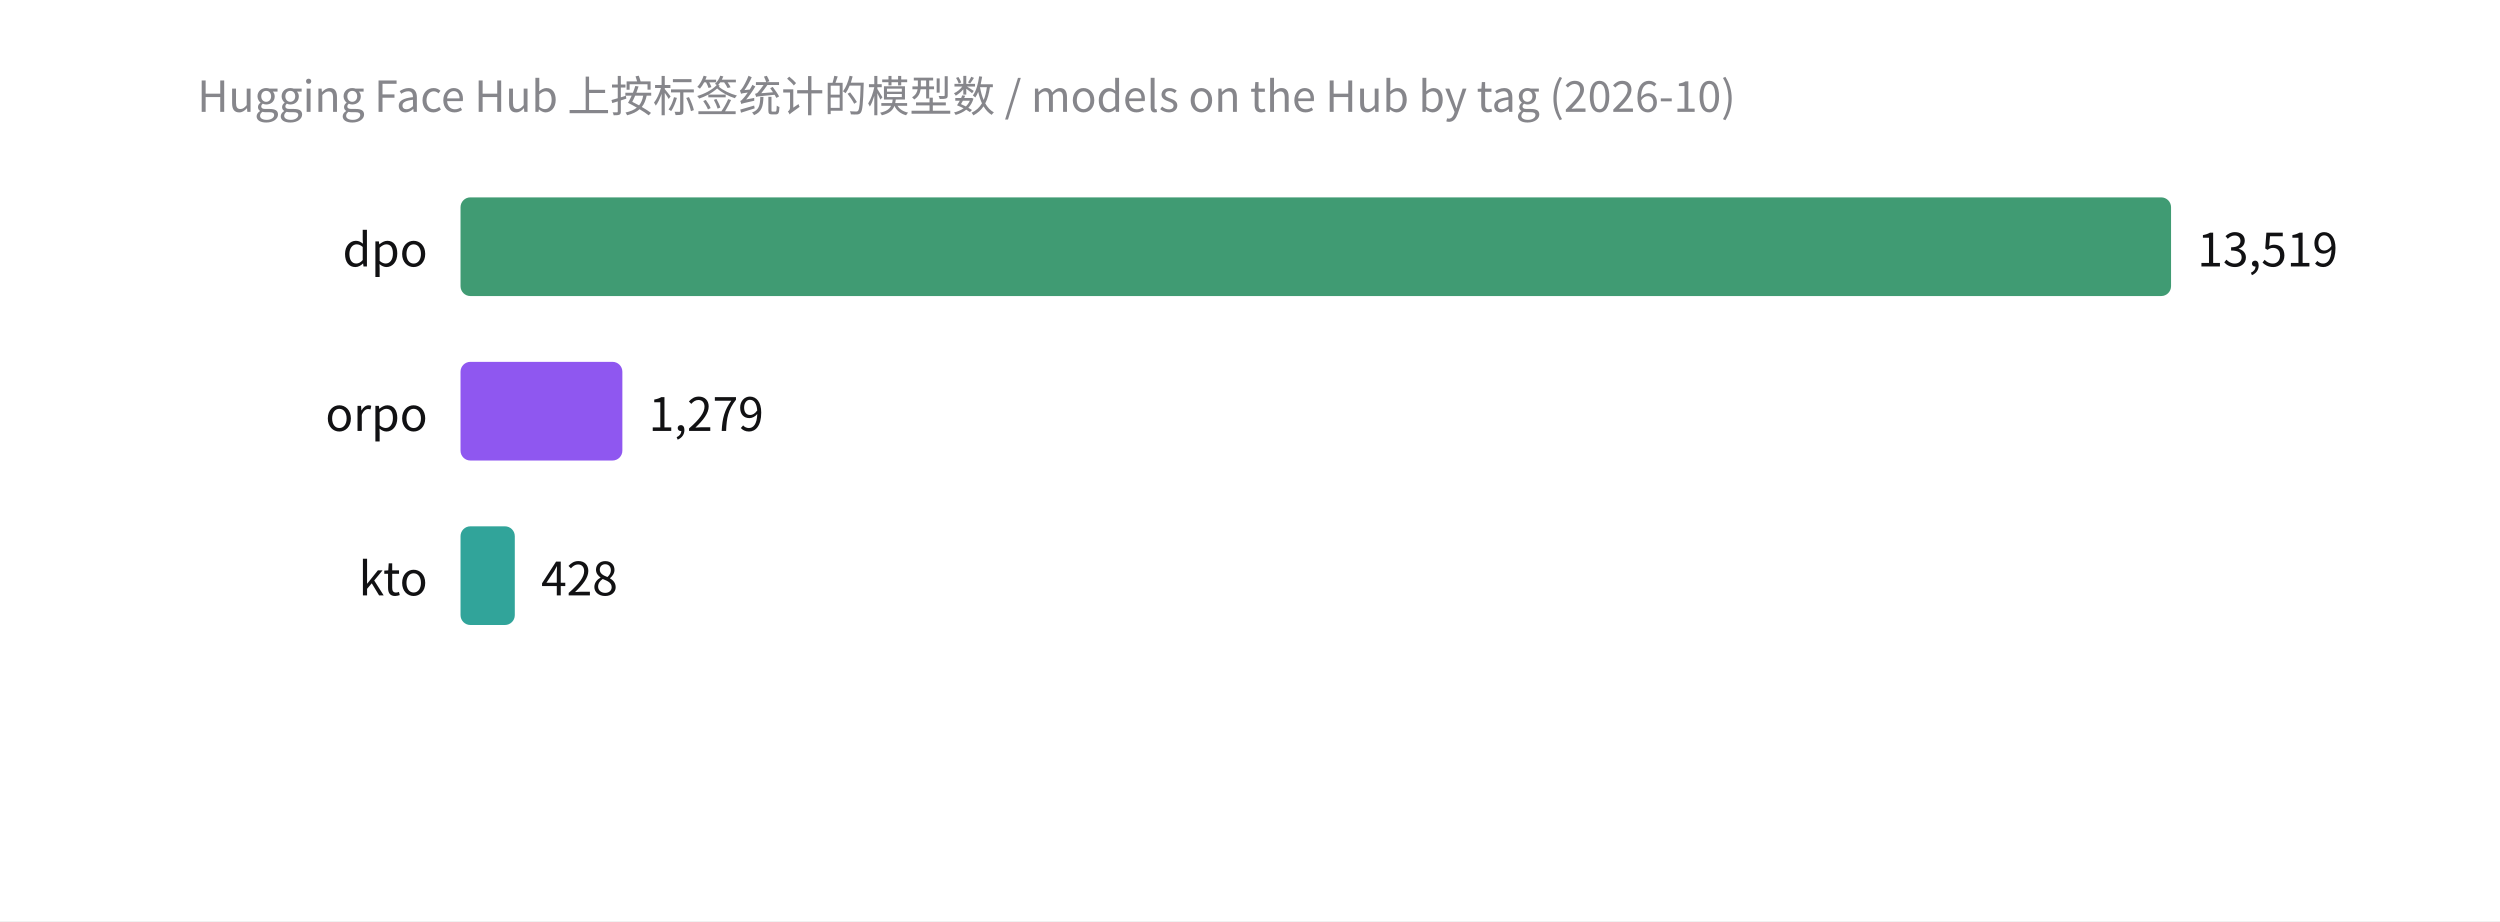
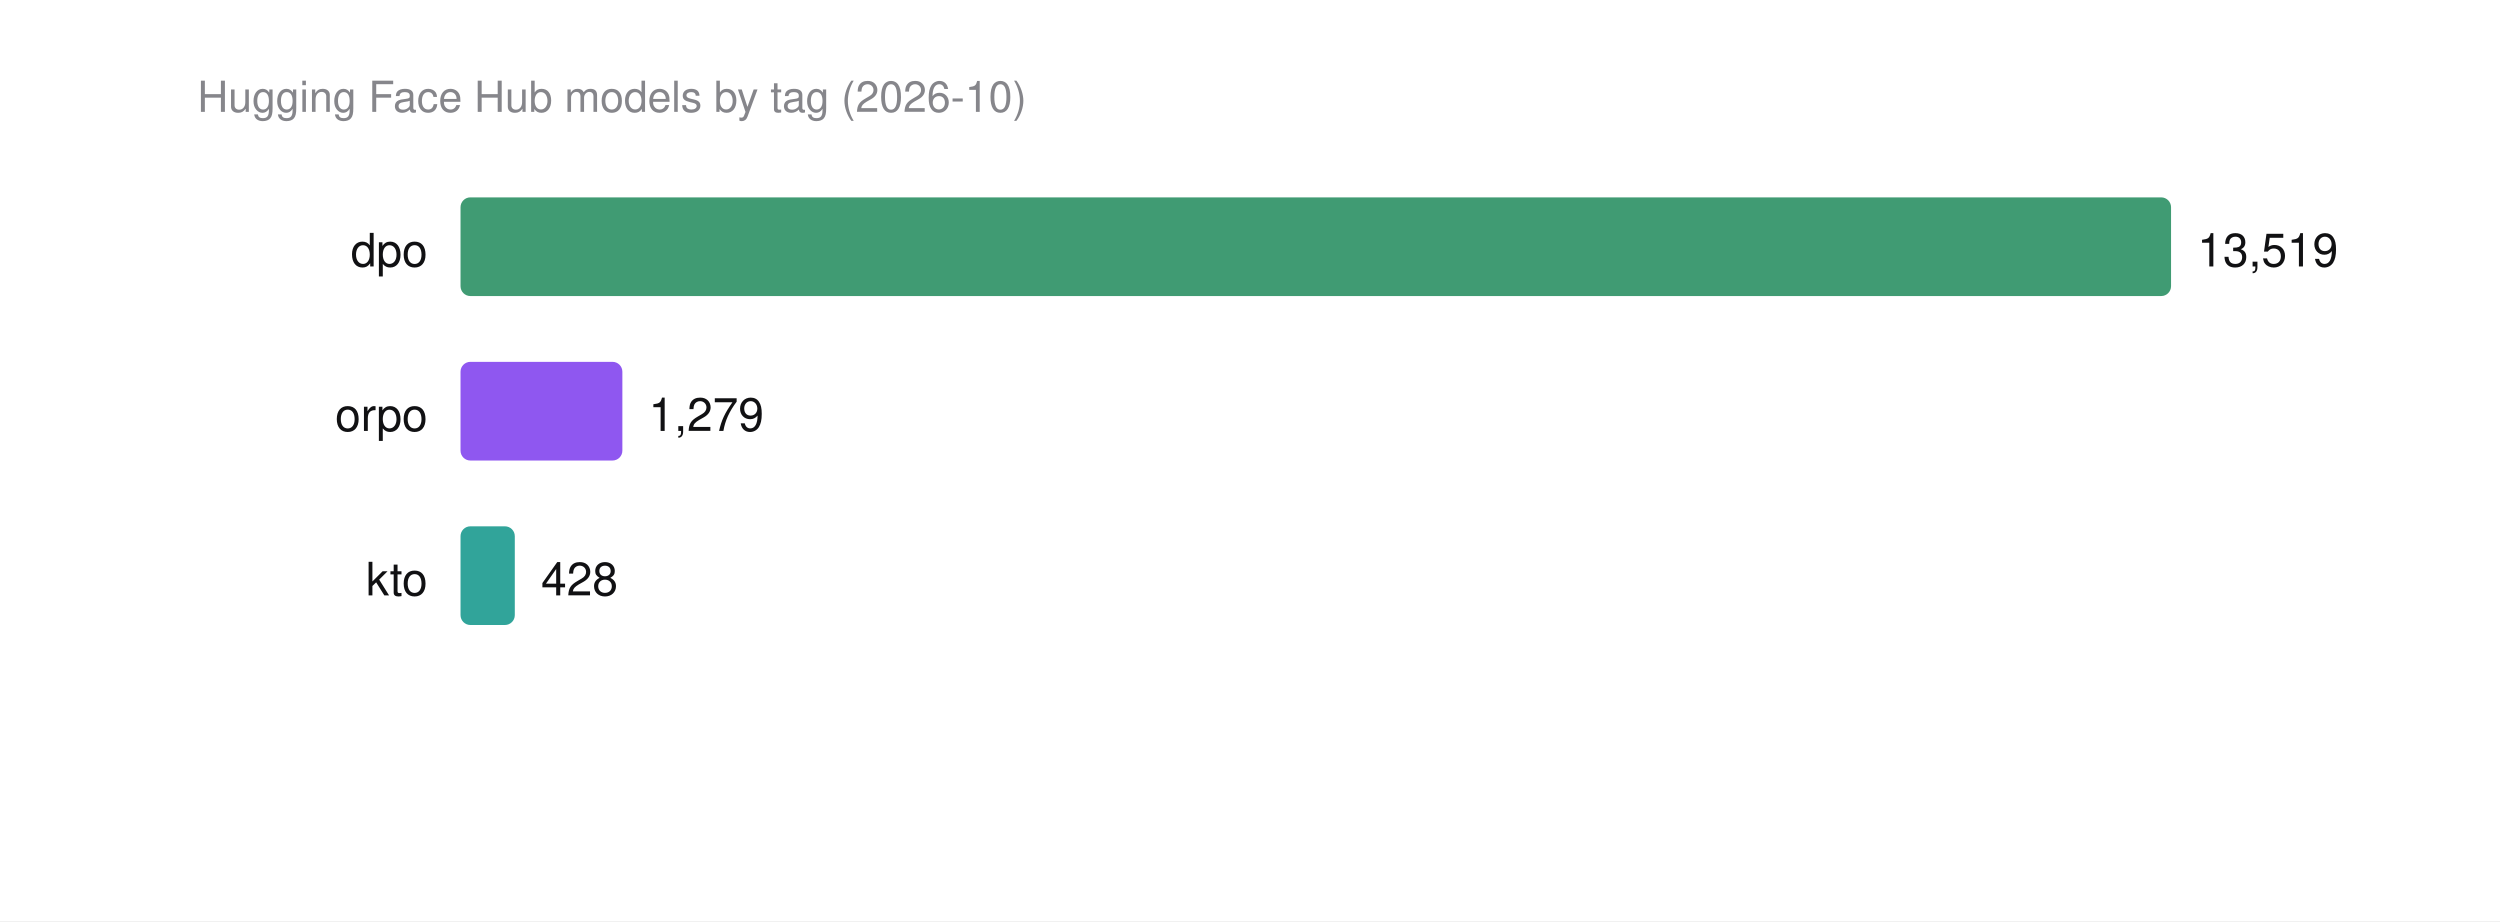
<svg xmlns="http://www.w3.org/2000/svg" width="760" height="280" viewBox="0 0 760 280" role="img">
  <defs>
    <marker id="arrow-111113" viewBox="0 0 10 10" refX="9" refY="5" markerWidth="7" markerHeight="7" orient="auto-start-reverse">
      <path d="M0 0 L10 5 L0 10 z" fill="#111113" />
    </marker>
    <marker id="arrow-86868B" viewBox="0 0 10 10" refX="9" refY="5" markerWidth="7" markerHeight="7" orient="auto-start-reverse">
      <path d="M0 0 L10 5 L0 10 z" fill="#86868B" />
    </marker>
    <marker id="arrow-E6E6EA" viewBox="0 0 10 10" refX="9" refY="5" markerWidth="7" markerHeight="7" orient="auto-start-reverse">
      <path d="M0 0 L10 5 L0 10 z" fill="#E6E6EA" />
    </marker>
    <marker id="arrow-2563EB" viewBox="0 0 10 10" refX="9" refY="5" markerWidth="7" markerHeight="7" orient="auto-start-reverse">
      <path d="M0 0 L10 5 L0 10 z" fill="#2563EB" />
    </marker>
    <marker id="arrow-B8860B" viewBox="0 0 10 10" refX="9" refY="5" markerWidth="7" markerHeight="7" orient="auto-start-reverse">
      <path d="M0 0 L10 5 L0 10 z" fill="#B8860B" />
    </marker>
    <marker id="arrow-E4572E" viewBox="0 0 10 10" refX="9" refY="5" markerWidth="7" markerHeight="7" orient="auto-start-reverse">
      <path d="M0 0 L10 5 L0 10 z" fill="#E4572E" />
    </marker>
    <marker id="arrow-1F8A5B" viewBox="0 0 10 10" refX="9" refY="5" markerWidth="7" markerHeight="7" orient="auto-start-reverse">
      <path d="M0 0 L10 5 L0 10 z" fill="#1F8A5B" />
    </marker>
    <marker id="arrow-7C3AED" viewBox="0 0 10 10" refX="9" refY="5" markerWidth="7" markerHeight="7" orient="auto-start-reverse">
      <path d="M0 0 L10 5 L0 10 z" fill="#7C3AED" />
    </marker>
    <marker id="arrow-0D9488" viewBox="0 0 10 10" refX="9" refY="5" markerWidth="7" markerHeight="7" orient="auto-start-reverse">
      <path d="M0 0 L10 5 L0 10 z" fill="#0D9488" />
    </marker>
    <marker id="arrow-FFFFFF" viewBox="0 0 10 10" refX="9" refY="5" markerWidth="7" markerHeight="7" orient="auto-start-reverse">
      <path d="M0 0 L10 5 L0 10 z" fill="#FFFFFF" />
    </marker>
    <marker id="arrow-F5F5F7" viewBox="0 0 10 10" refX="9" refY="5" markerWidth="7" markerHeight="7" orient="auto-start-reverse">
      <path d="M0 0 L10 5 L0 10 z" fill="#F5F5F7" />
    </marker>
  </defs>
  <rect width="100%" height="100%" fill="#FFFFFF" />
  <rect x="140.0" y="60.0" width="520.0" height="30.0" rx="3" fill="#1F8A5B" fill-opacity="0.85" stroke="#1F8A5B" stroke-width="0" />
-   <text x="130.0" y="81.0" text-anchor="end" style="font-family: 'PingFang SC', 'Hiragino Sans GB', 'Noto Sans CJK SC', 'Helvetica Neue', Helvetica, Arial, sans-serif; font-size: 14px; fill: #111113; font-weight: normal">dpo</text>
-   <text x="668.0" y="81.0" text-anchor="start" style="font-family: 'PingFang SC', 'Hiragino Sans GB', 'Noto Sans CJK SC', 'Helvetica Neue', Helvetica, Arial, sans-serif; font-size: 14px; fill: #111113; font-weight: normal">13,519</text>
+   <text x="130.0" y="81.0" text-anchor="end" style="font-family: 'Helvetica Neue', Helvetica, Arial, sans-serif; font-size: 14px; fill: #111113; font-weight: normal">dpo</text>
+   <text x="668.0" y="81.0" text-anchor="start" style="font-family: 'Helvetica Neue', Helvetica, Arial, sans-serif; font-size: 14px; fill: #111113; font-weight: normal">13,519</text>
  <rect x="140.0" y="110.0" width="49.2" height="30.0" rx="3" fill="#7C3AED" fill-opacity="0.85" stroke="#7C3AED" stroke-width="0" />
-   <text x="130.0" y="131.0" text-anchor="end" style="font-family: 'PingFang SC', 'Hiragino Sans GB', 'Noto Sans CJK SC', 'Helvetica Neue', Helvetica, Arial, sans-serif; font-size: 14px; fill: #111113; font-weight: normal">orpo</text>
-   <text x="197.2" y="131.0" text-anchor="start" style="font-family: 'PingFang SC', 'Hiragino Sans GB', 'Noto Sans CJK SC', 'Helvetica Neue', Helvetica, Arial, sans-serif; font-size: 14px; fill: #111113; font-weight: normal">1,279</text>
+   <text x="130.0" y="131.0" text-anchor="end" style="font-family: 'Helvetica Neue', Helvetica, Arial, sans-serif; font-size: 14px; fill: #111113; font-weight: normal">orpo</text>
+   <text x="197.2" y="131.0" text-anchor="start" style="font-family: 'Helvetica Neue', Helvetica, Arial, sans-serif; font-size: 14px; fill: #111113; font-weight: normal">1,279</text>
  <rect x="140.0" y="160.0" width="16.5" height="30.0" rx="3" fill="#0D9488" fill-opacity="0.85" stroke="#0D9488" stroke-width="0" />
-   <text x="130.0" y="181.0" text-anchor="end" style="font-family: 'PingFang SC', 'Hiragino Sans GB', 'Noto Sans CJK SC', 'Helvetica Neue', Helvetica, Arial, sans-serif; font-size: 14px; fill: #111113; font-weight: normal">kto</text>
-   <text x="164.5" y="181.0" text-anchor="start" style="font-family: 'PingFang SC', 'Hiragino Sans GB', 'Noto Sans CJK SC', 'Helvetica Neue', Helvetica, Arial, sans-serif; font-size: 14px; fill: #111113; font-weight: normal">428</text>
-   <text x="60.0" y="34.0" text-anchor="start" style="font-family: 'PingFang SC', 'Hiragino Sans GB', 'Noto Sans CJK SC', 'Helvetica Neue', Helvetica, Arial, sans-serif; font-size: 13px; fill: #86868B; font-weight: normal">Hugging Face Hub 上按标签统计的模型数 / models on the Hub by tag (2026-10)</text>
+   <text x="130.0" y="181.0" text-anchor="end" style="font-family: 'Helvetica Neue', Helvetica, Arial, sans-serif; font-size: 14px; fill: #111113; font-weight: normal">kto</text>
+   <text x="164.5" y="181.0" text-anchor="start" style="font-family: 'Helvetica Neue', Helvetica, Arial, sans-serif; font-size: 14px; fill: #111113; font-weight: normal">428</text>
+   <text x="60.0" y="34.0" text-anchor="start" style="font-family: 'Helvetica Neue', Helvetica, Arial, sans-serif; font-size: 13px; fill: #86868B; font-weight: normal">Hugging Face Hub models by tag (2026-10)</text>
</svg>
